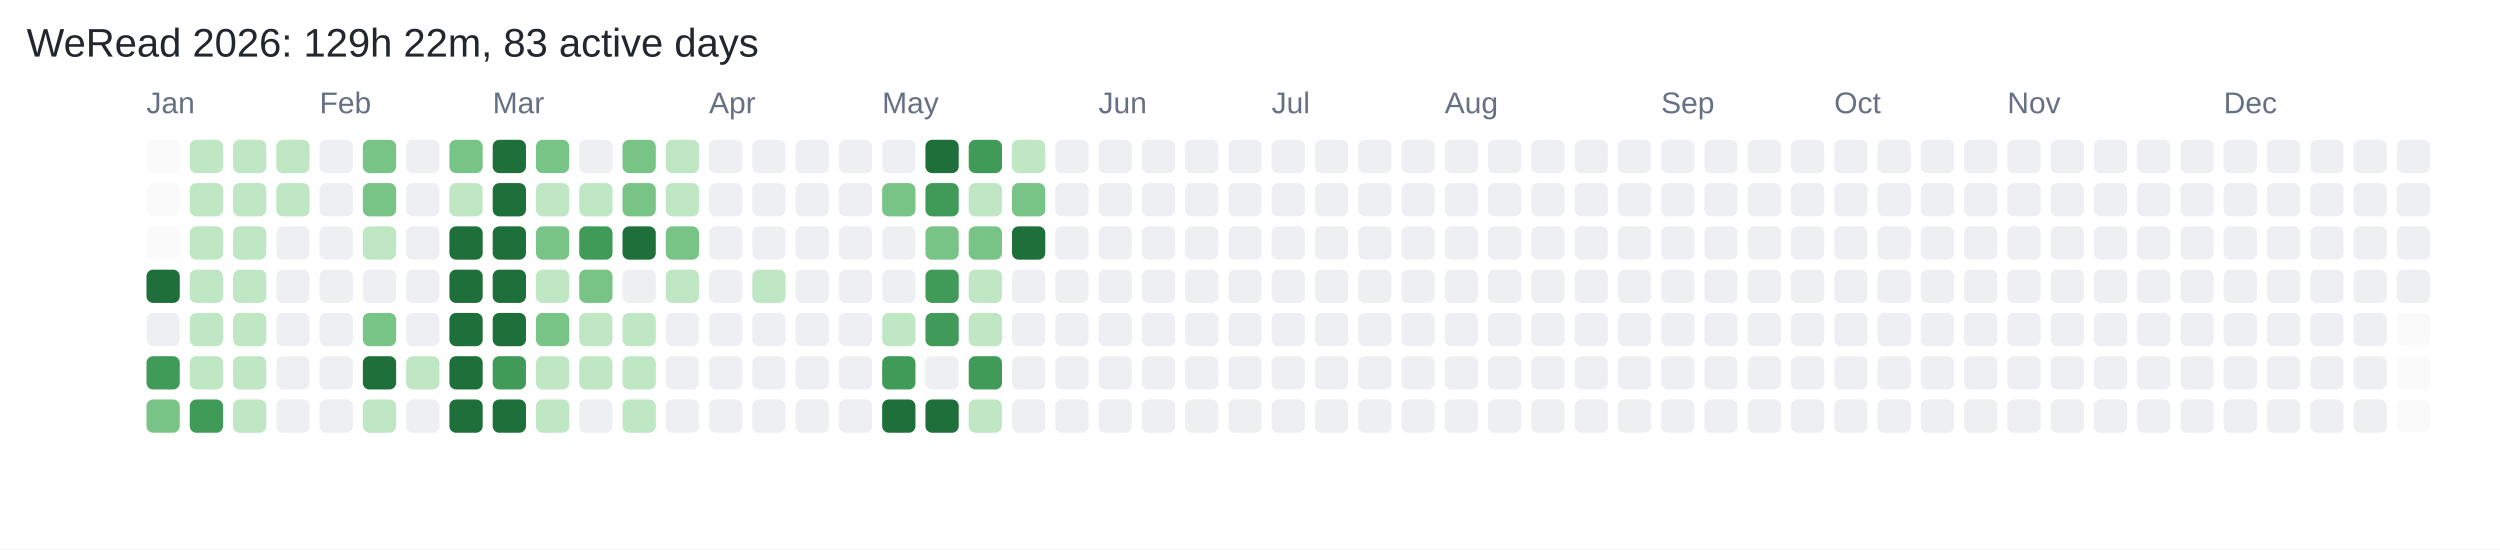
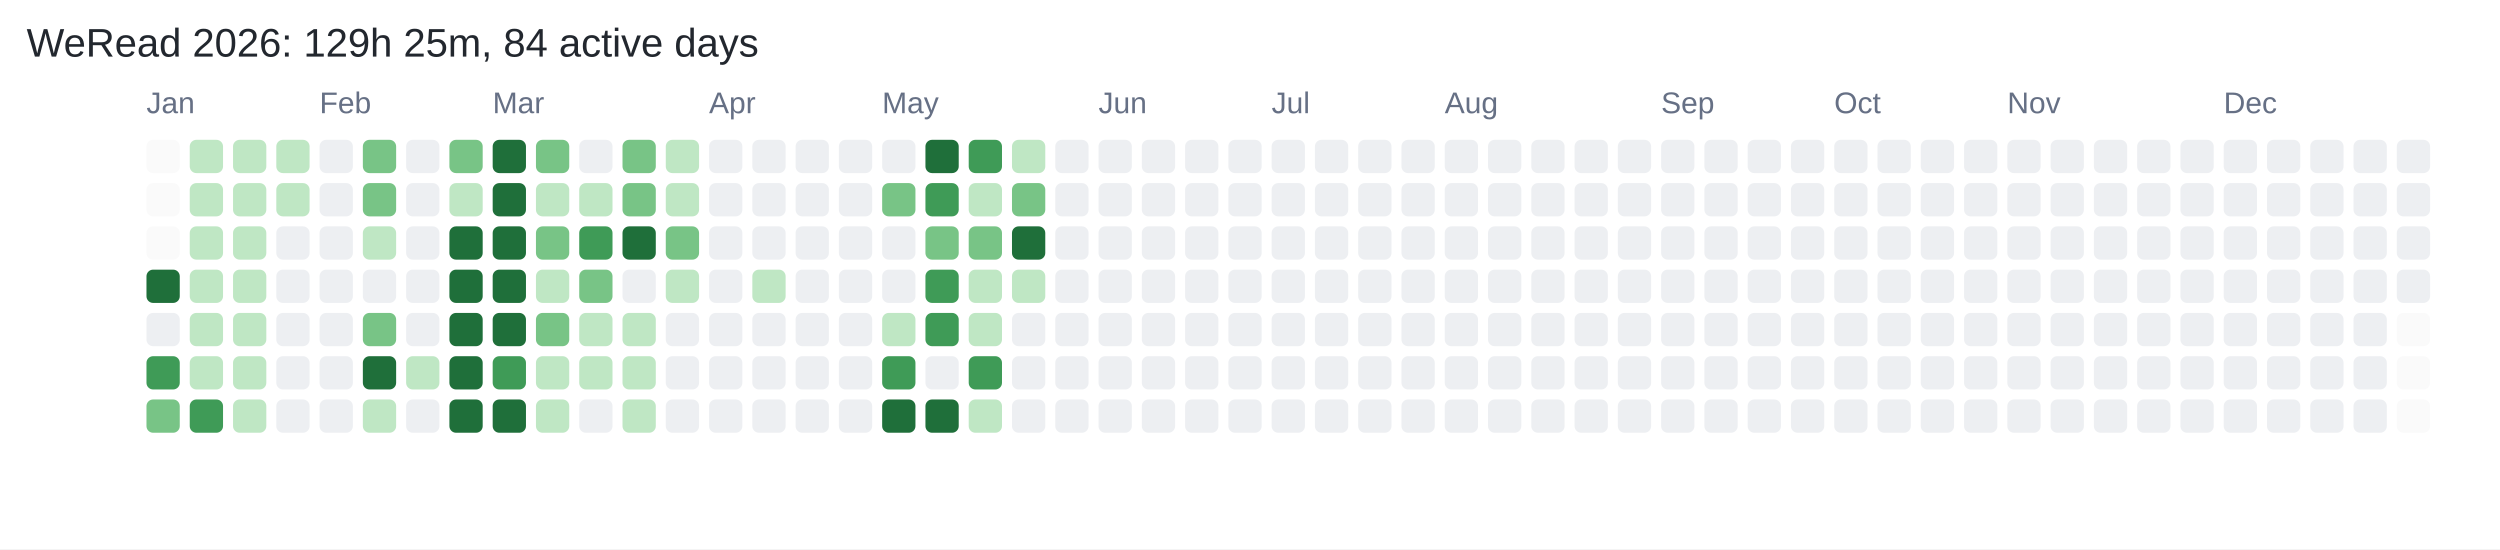
<svg xmlns="http://www.w3.org/2000/svg" width="751" height="165" viewBox="0 0 751 165">
  <rect width="100%" height="100%" fill="#FFFFFF" />
-   <text x="8" y="17" fill="#22272E" font-family="Arial,sans-serif" font-size="12">WeRead 2026: 129h 22m, 83 active days</text>
+   <text x="8" y="17" fill="#22272E" font-family="Arial,sans-serif" font-size="12">WeRead 2026: 129h 25m, 84 active days</text>
  <text x="44" y="34" fill="#667085" font-family="Arial,sans-serif" font-size="9">Jan</text>
  <text x="96" y="34" fill="#667085" font-family="Arial,sans-serif" font-size="9">Feb</text>
  <text x="148" y="34" fill="#667085" font-family="Arial,sans-serif" font-size="9">Mar</text>
  <text x="213" y="34" fill="#667085" font-family="Arial,sans-serif" font-size="9">Apr</text>
  <text x="265" y="34" fill="#667085" font-family="Arial,sans-serif" font-size="9">May</text>
  <text x="330" y="34" fill="#667085" font-family="Arial,sans-serif" font-size="9">Jun</text>
  <text x="382" y="34" fill="#667085" font-family="Arial,sans-serif" font-size="9">Jul</text>
  <text x="434" y="34" fill="#667085" font-family="Arial,sans-serif" font-size="9">Aug</text>
  <text x="499" y="34" fill="#667085" font-family="Arial,sans-serif" font-size="9">Sep</text>
  <text x="551" y="34" fill="#667085" font-family="Arial,sans-serif" font-size="9">Oct</text>
  <text x="603" y="34" fill="#667085" font-family="Arial,sans-serif" font-size="9">Nov</text>
  <text x="668" y="34" fill="#667085" font-family="Arial,sans-serif" font-size="9">Dec</text>
  <rect x="44" y="42" width="10" height="10" rx="2" fill="#FAFAFA" />
  <rect x="44" y="55" width="10" height="10" rx="2" fill="#FAFAFA" />
  <rect x="44" y="68" width="10" height="10" rx="2" fill="#FAFAFA" />
  <rect x="44" y="81" width="10" height="10" rx="2" fill="#1F6F3A" />
  <rect x="44" y="94" width="10" height="10" rx="2" fill="#EDEFF2" />
  <rect x="44" y="107" width="10" height="10" rx="2" fill="#3F9B57" />
  <rect x="44" y="120" width="10" height="10" rx="2" fill="#78C486" />
  <rect x="57" y="42" width="10" height="10" rx="2" fill="#BFE7C4" />
  <rect x="57" y="55" width="10" height="10" rx="2" fill="#BFE7C4" />
  <rect x="57" y="68" width="10" height="10" rx="2" fill="#BFE7C4" />
  <rect x="57" y="81" width="10" height="10" rx="2" fill="#BFE7C4" />
  <rect x="57" y="94" width="10" height="10" rx="2" fill="#BFE7C4" />
  <rect x="57" y="107" width="10" height="10" rx="2" fill="#BFE7C4" />
  <rect x="57" y="120" width="10" height="10" rx="2" fill="#3F9B57" />
  <rect x="70" y="42" width="10" height="10" rx="2" fill="#BFE7C4" />
  <rect x="70" y="55" width="10" height="10" rx="2" fill="#BFE7C4" />
  <rect x="70" y="68" width="10" height="10" rx="2" fill="#BFE7C4" />
  <rect x="70" y="81" width="10" height="10" rx="2" fill="#BFE7C4" />
  <rect x="70" y="94" width="10" height="10" rx="2" fill="#BFE7C4" />
  <rect x="70" y="107" width="10" height="10" rx="2" fill="#BFE7C4" />
  <rect x="70" y="120" width="10" height="10" rx="2" fill="#BFE7C4" />
  <rect x="83" y="42" width="10" height="10" rx="2" fill="#BFE7C4" />
  <rect x="83" y="55" width="10" height="10" rx="2" fill="#BFE7C4" />
  <rect x="83" y="68" width="10" height="10" rx="2" fill="#EDEFF2" />
  <rect x="83" y="81" width="10" height="10" rx="2" fill="#EDEFF2" />
  <rect x="83" y="94" width="10" height="10" rx="2" fill="#EDEFF2" />
  <rect x="83" y="107" width="10" height="10" rx="2" fill="#EDEFF2" />
  <rect x="83" y="120" width="10" height="10" rx="2" fill="#EDEFF2" />
  <rect x="96" y="42" width="10" height="10" rx="2" fill="#EDEFF2" />
  <rect x="96" y="55" width="10" height="10" rx="2" fill="#EDEFF2" />
  <rect x="96" y="68" width="10" height="10" rx="2" fill="#EDEFF2" />
  <rect x="96" y="81" width="10" height="10" rx="2" fill="#EDEFF2" />
  <rect x="96" y="94" width="10" height="10" rx="2" fill="#EDEFF2" />
  <rect x="96" y="107" width="10" height="10" rx="2" fill="#EDEFF2" />
  <rect x="96" y="120" width="10" height="10" rx="2" fill="#EDEFF2" />
  <rect x="109" y="42" width="10" height="10" rx="2" fill="#78C486" />
  <rect x="109" y="55" width="10" height="10" rx="2" fill="#78C486" />
  <rect x="109" y="68" width="10" height="10" rx="2" fill="#BFE7C4" />
  <rect x="109" y="81" width="10" height="10" rx="2" fill="#EDEFF2" />
  <rect x="109" y="94" width="10" height="10" rx="2" fill="#78C486" />
  <rect x="109" y="107" width="10" height="10" rx="2" fill="#1F6F3A" />
  <rect x="109" y="120" width="10" height="10" rx="2" fill="#BFE7C4" />
  <rect x="122" y="42" width="10" height="10" rx="2" fill="#EDEFF2" />
  <rect x="122" y="55" width="10" height="10" rx="2" fill="#EDEFF2" />
  <rect x="122" y="68" width="10" height="10" rx="2" fill="#EDEFF2" />
  <rect x="122" y="81" width="10" height="10" rx="2" fill="#EDEFF2" />
  <rect x="122" y="94" width="10" height="10" rx="2" fill="#EDEFF2" />
  <rect x="122" y="107" width="10" height="10" rx="2" fill="#BFE7C4" />
  <rect x="122" y="120" width="10" height="10" rx="2" fill="#EDEFF2" />
  <rect x="135" y="42" width="10" height="10" rx="2" fill="#78C486" />
  <rect x="135" y="55" width="10" height="10" rx="2" fill="#BFE7C4" />
  <rect x="135" y="68" width="10" height="10" rx="2" fill="#1F6F3A" />
  <rect x="135" y="81" width="10" height="10" rx="2" fill="#1F6F3A" />
  <rect x="135" y="94" width="10" height="10" rx="2" fill="#1F6F3A" />
  <rect x="135" y="107" width="10" height="10" rx="2" fill="#1F6F3A" />
  <rect x="135" y="120" width="10" height="10" rx="2" fill="#1F6F3A" />
  <rect x="148" y="42" width="10" height="10" rx="2" fill="#1F6F3A" />
  <rect x="148" y="55" width="10" height="10" rx="2" fill="#1F6F3A" />
  <rect x="148" y="68" width="10" height="10" rx="2" fill="#1F6F3A" />
  <rect x="148" y="81" width="10" height="10" rx="2" fill="#1F6F3A" />
  <rect x="148" y="94" width="10" height="10" rx="2" fill="#1F6F3A" />
  <rect x="148" y="107" width="10" height="10" rx="2" fill="#3F9B57" />
  <rect x="148" y="120" width="10" height="10" rx="2" fill="#1F6F3A" />
  <rect x="161" y="42" width="10" height="10" rx="2" fill="#78C486" />
  <rect x="161" y="55" width="10" height="10" rx="2" fill="#BFE7C4" />
  <rect x="161" y="68" width="10" height="10" rx="2" fill="#78C486" />
  <rect x="161" y="81" width="10" height="10" rx="2" fill="#BFE7C4" />
  <rect x="161" y="94" width="10" height="10" rx="2" fill="#78C486" />
  <rect x="161" y="107" width="10" height="10" rx="2" fill="#BFE7C4" />
  <rect x="161" y="120" width="10" height="10" rx="2" fill="#BFE7C4" />
  <rect x="174" y="42" width="10" height="10" rx="2" fill="#EDEFF2" />
  <rect x="174" y="55" width="10" height="10" rx="2" fill="#BFE7C4" />
  <rect x="174" y="68" width="10" height="10" rx="2" fill="#3F9B57" />
  <rect x="174" y="81" width="10" height="10" rx="2" fill="#78C486" />
  <rect x="174" y="94" width="10" height="10" rx="2" fill="#BFE7C4" />
  <rect x="174" y="107" width="10" height="10" rx="2" fill="#BFE7C4" />
  <rect x="174" y="120" width="10" height="10" rx="2" fill="#EDEFF2" />
  <rect x="187" y="42" width="10" height="10" rx="2" fill="#78C486" />
  <rect x="187" y="55" width="10" height="10" rx="2" fill="#78C486" />
  <rect x="187" y="68" width="10" height="10" rx="2" fill="#1F6F3A" />
  <rect x="187" y="81" width="10" height="10" rx="2" fill="#EDEFF2" />
  <rect x="187" y="94" width="10" height="10" rx="2" fill="#BFE7C4" />
  <rect x="187" y="107" width="10" height="10" rx="2" fill="#BFE7C4" />
  <rect x="187" y="120" width="10" height="10" rx="2" fill="#BFE7C4" />
  <rect x="200" y="42" width="10" height="10" rx="2" fill="#BFE7C4" />
  <rect x="200" y="55" width="10" height="10" rx="2" fill="#BFE7C4" />
  <rect x="200" y="68" width="10" height="10" rx="2" fill="#78C486" />
  <rect x="200" y="81" width="10" height="10" rx="2" fill="#BFE7C4" />
  <rect x="200" y="94" width="10" height="10" rx="2" fill="#EDEFF2" />
  <rect x="200" y="107" width="10" height="10" rx="2" fill="#EDEFF2" />
  <rect x="200" y="120" width="10" height="10" rx="2" fill="#EDEFF2" />
  <rect x="213" y="42" width="10" height="10" rx="2" fill="#EDEFF2" />
  <rect x="213" y="55" width="10" height="10" rx="2" fill="#EDEFF2" />
  <rect x="213" y="68" width="10" height="10" rx="2" fill="#EDEFF2" />
  <rect x="213" y="81" width="10" height="10" rx="2" fill="#EDEFF2" />
  <rect x="213" y="94" width="10" height="10" rx="2" fill="#EDEFF2" />
  <rect x="213" y="107" width="10" height="10" rx="2" fill="#EDEFF2" />
  <rect x="213" y="120" width="10" height="10" rx="2" fill="#EDEFF2" />
  <rect x="226" y="42" width="10" height="10" rx="2" fill="#EDEFF2" />
  <rect x="226" y="55" width="10" height="10" rx="2" fill="#EDEFF2" />
  <rect x="226" y="68" width="10" height="10" rx="2" fill="#EDEFF2" />
  <rect x="226" y="81" width="10" height="10" rx="2" fill="#BFE7C4" />
  <rect x="226" y="94" width="10" height="10" rx="2" fill="#EDEFF2" />
  <rect x="226" y="107" width="10" height="10" rx="2" fill="#EDEFF2" />
  <rect x="226" y="120" width="10" height="10" rx="2" fill="#EDEFF2" />
  <rect x="239" y="42" width="10" height="10" rx="2" fill="#EDEFF2" />
  <rect x="239" y="55" width="10" height="10" rx="2" fill="#EDEFF2" />
  <rect x="239" y="68" width="10" height="10" rx="2" fill="#EDEFF2" />
  <rect x="239" y="81" width="10" height="10" rx="2" fill="#EDEFF2" />
  <rect x="239" y="94" width="10" height="10" rx="2" fill="#EDEFF2" />
  <rect x="239" y="107" width="10" height="10" rx="2" fill="#EDEFF2" />
  <rect x="239" y="120" width="10" height="10" rx="2" fill="#EDEFF2" />
  <rect x="252" y="42" width="10" height="10" rx="2" fill="#EDEFF2" />
  <rect x="252" y="55" width="10" height="10" rx="2" fill="#EDEFF2" />
  <rect x="252" y="68" width="10" height="10" rx="2" fill="#EDEFF2" />
  <rect x="252" y="81" width="10" height="10" rx="2" fill="#EDEFF2" />
  <rect x="252" y="94" width="10" height="10" rx="2" fill="#EDEFF2" />
  <rect x="252" y="107" width="10" height="10" rx="2" fill="#EDEFF2" />
  <rect x="252" y="120" width="10" height="10" rx="2" fill="#EDEFF2" />
  <rect x="265" y="42" width="10" height="10" rx="2" fill="#EDEFF2" />
  <rect x="265" y="55" width="10" height="10" rx="2" fill="#78C486" />
  <rect x="265" y="68" width="10" height="10" rx="2" fill="#EDEFF2" />
  <rect x="265" y="81" width="10" height="10" rx="2" fill="#EDEFF2" />
  <rect x="265" y="94" width="10" height="10" rx="2" fill="#BFE7C4" />
  <rect x="265" y="107" width="10" height="10" rx="2" fill="#3F9B57" />
  <rect x="265" y="120" width="10" height="10" rx="2" fill="#1F6F3A" />
  <rect x="278" y="42" width="10" height="10" rx="2" fill="#1F6F3A" />
  <rect x="278" y="55" width="10" height="10" rx="2" fill="#3F9B57" />
  <rect x="278" y="68" width="10" height="10" rx="2" fill="#78C486" />
  <rect x="278" y="81" width="10" height="10" rx="2" fill="#3F9B57" />
  <rect x="278" y="94" width="10" height="10" rx="2" fill="#3F9B57" />
  <rect x="278" y="107" width="10" height="10" rx="2" fill="#EDEFF2" />
  <rect x="278" y="120" width="10" height="10" rx="2" fill="#1F6F3A" />
  <rect x="291" y="42" width="10" height="10" rx="2" fill="#3F9B57" />
  <rect x="291" y="55" width="10" height="10" rx="2" fill="#BFE7C4" />
  <rect x="291" y="68" width="10" height="10" rx="2" fill="#78C486" />
  <rect x="291" y="81" width="10" height="10" rx="2" fill="#BFE7C4" />
  <rect x="291" y="94" width="10" height="10" rx="2" fill="#BFE7C4" />
  <rect x="291" y="107" width="10" height="10" rx="2" fill="#3F9B57" />
  <rect x="291" y="120" width="10" height="10" rx="2" fill="#BFE7C4" />
  <rect x="304" y="42" width="10" height="10" rx="2" fill="#BFE7C4" />
  <rect x="304" y="55" width="10" height="10" rx="2" fill="#78C486" />
  <rect x="304" y="68" width="10" height="10" rx="2" fill="#1F6F3A" />
-   <rect x="304" y="81" width="10" height="10" rx="2" fill="#EDEFF2" />
+   <rect x="304" y="81" width="10" height="10" rx="2" fill="#BFE7C4" />
  <rect x="304" y="94" width="10" height="10" rx="2" fill="#EDEFF2" />
  <rect x="304" y="107" width="10" height="10" rx="2" fill="#EDEFF2" />
  <rect x="304" y="120" width="10" height="10" rx="2" fill="#EDEFF2" />
  <rect x="317" y="42" width="10" height="10" rx="2" fill="#EDEFF2" />
  <rect x="317" y="55" width="10" height="10" rx="2" fill="#EDEFF2" />
  <rect x="317" y="68" width="10" height="10" rx="2" fill="#EDEFF2" />
  <rect x="317" y="81" width="10" height="10" rx="2" fill="#EDEFF2" />
  <rect x="317" y="94" width="10" height="10" rx="2" fill="#EDEFF2" />
  <rect x="317" y="107" width="10" height="10" rx="2" fill="#EDEFF2" />
  <rect x="317" y="120" width="10" height="10" rx="2" fill="#EDEFF2" />
  <rect x="330" y="42" width="10" height="10" rx="2" fill="#EDEFF2" />
  <rect x="330" y="55" width="10" height="10" rx="2" fill="#EDEFF2" />
  <rect x="330" y="68" width="10" height="10" rx="2" fill="#EDEFF2" />
  <rect x="330" y="81" width="10" height="10" rx="2" fill="#EDEFF2" />
  <rect x="330" y="94" width="10" height="10" rx="2" fill="#EDEFF2" />
  <rect x="330" y="107" width="10" height="10" rx="2" fill="#EDEFF2" />
  <rect x="330" y="120" width="10" height="10" rx="2" fill="#EDEFF2" />
  <rect x="343" y="42" width="10" height="10" rx="2" fill="#EDEFF2" />
  <rect x="343" y="55" width="10" height="10" rx="2" fill="#EDEFF2" />
  <rect x="343" y="68" width="10" height="10" rx="2" fill="#EDEFF2" />
  <rect x="343" y="81" width="10" height="10" rx="2" fill="#EDEFF2" />
  <rect x="343" y="94" width="10" height="10" rx="2" fill="#EDEFF2" />
  <rect x="343" y="107" width="10" height="10" rx="2" fill="#EDEFF2" />
  <rect x="343" y="120" width="10" height="10" rx="2" fill="#EDEFF2" />
  <rect x="356" y="42" width="10" height="10" rx="2" fill="#EDEFF2" />
  <rect x="356" y="55" width="10" height="10" rx="2" fill="#EDEFF2" />
  <rect x="356" y="68" width="10" height="10" rx="2" fill="#EDEFF2" />
  <rect x="356" y="81" width="10" height="10" rx="2" fill="#EDEFF2" />
  <rect x="356" y="94" width="10" height="10" rx="2" fill="#EDEFF2" />
  <rect x="356" y="107" width="10" height="10" rx="2" fill="#EDEFF2" />
  <rect x="356" y="120" width="10" height="10" rx="2" fill="#EDEFF2" />
  <rect x="369" y="42" width="10" height="10" rx="2" fill="#EDEFF2" />
  <rect x="369" y="55" width="10" height="10" rx="2" fill="#EDEFF2" />
  <rect x="369" y="68" width="10" height="10" rx="2" fill="#EDEFF2" />
  <rect x="369" y="81" width="10" height="10" rx="2" fill="#EDEFF2" />
  <rect x="369" y="94" width="10" height="10" rx="2" fill="#EDEFF2" />
  <rect x="369" y="107" width="10" height="10" rx="2" fill="#EDEFF2" />
  <rect x="369" y="120" width="10" height="10" rx="2" fill="#EDEFF2" />
  <rect x="382" y="42" width="10" height="10" rx="2" fill="#EDEFF2" />
  <rect x="382" y="55" width="10" height="10" rx="2" fill="#EDEFF2" />
  <rect x="382" y="68" width="10" height="10" rx="2" fill="#EDEFF2" />
  <rect x="382" y="81" width="10" height="10" rx="2" fill="#EDEFF2" />
  <rect x="382" y="94" width="10" height="10" rx="2" fill="#EDEFF2" />
  <rect x="382" y="107" width="10" height="10" rx="2" fill="#EDEFF2" />
  <rect x="382" y="120" width="10" height="10" rx="2" fill="#EDEFF2" />
  <rect x="395" y="42" width="10" height="10" rx="2" fill="#EDEFF2" />
  <rect x="395" y="55" width="10" height="10" rx="2" fill="#EDEFF2" />
  <rect x="395" y="68" width="10" height="10" rx="2" fill="#EDEFF2" />
  <rect x="395" y="81" width="10" height="10" rx="2" fill="#EDEFF2" />
  <rect x="395" y="94" width="10" height="10" rx="2" fill="#EDEFF2" />
  <rect x="395" y="107" width="10" height="10" rx="2" fill="#EDEFF2" />
  <rect x="395" y="120" width="10" height="10" rx="2" fill="#EDEFF2" />
  <rect x="408" y="42" width="10" height="10" rx="2" fill="#EDEFF2" />
  <rect x="408" y="55" width="10" height="10" rx="2" fill="#EDEFF2" />
  <rect x="408" y="68" width="10" height="10" rx="2" fill="#EDEFF2" />
  <rect x="408" y="81" width="10" height="10" rx="2" fill="#EDEFF2" />
  <rect x="408" y="94" width="10" height="10" rx="2" fill="#EDEFF2" />
  <rect x="408" y="107" width="10" height="10" rx="2" fill="#EDEFF2" />
  <rect x="408" y="120" width="10" height="10" rx="2" fill="#EDEFF2" />
  <rect x="421" y="42" width="10" height="10" rx="2" fill="#EDEFF2" />
  <rect x="421" y="55" width="10" height="10" rx="2" fill="#EDEFF2" />
  <rect x="421" y="68" width="10" height="10" rx="2" fill="#EDEFF2" />
  <rect x="421" y="81" width="10" height="10" rx="2" fill="#EDEFF2" />
  <rect x="421" y="94" width="10" height="10" rx="2" fill="#EDEFF2" />
  <rect x="421" y="107" width="10" height="10" rx="2" fill="#EDEFF2" />
  <rect x="421" y="120" width="10" height="10" rx="2" fill="#EDEFF2" />
  <rect x="434" y="42" width="10" height="10" rx="2" fill="#EDEFF2" />
  <rect x="434" y="55" width="10" height="10" rx="2" fill="#EDEFF2" />
  <rect x="434" y="68" width="10" height="10" rx="2" fill="#EDEFF2" />
  <rect x="434" y="81" width="10" height="10" rx="2" fill="#EDEFF2" />
  <rect x="434" y="94" width="10" height="10" rx="2" fill="#EDEFF2" />
  <rect x="434" y="107" width="10" height="10" rx="2" fill="#EDEFF2" />
  <rect x="434" y="120" width="10" height="10" rx="2" fill="#EDEFF2" />
  <rect x="447" y="42" width="10" height="10" rx="2" fill="#EDEFF2" />
  <rect x="447" y="55" width="10" height="10" rx="2" fill="#EDEFF2" />
  <rect x="447" y="68" width="10" height="10" rx="2" fill="#EDEFF2" />
  <rect x="447" y="81" width="10" height="10" rx="2" fill="#EDEFF2" />
  <rect x="447" y="94" width="10" height="10" rx="2" fill="#EDEFF2" />
  <rect x="447" y="107" width="10" height="10" rx="2" fill="#EDEFF2" />
  <rect x="447" y="120" width="10" height="10" rx="2" fill="#EDEFF2" />
  <rect x="460" y="42" width="10" height="10" rx="2" fill="#EDEFF2" />
  <rect x="460" y="55" width="10" height="10" rx="2" fill="#EDEFF2" />
  <rect x="460" y="68" width="10" height="10" rx="2" fill="#EDEFF2" />
  <rect x="460" y="81" width="10" height="10" rx="2" fill="#EDEFF2" />
  <rect x="460" y="94" width="10" height="10" rx="2" fill="#EDEFF2" />
  <rect x="460" y="107" width="10" height="10" rx="2" fill="#EDEFF2" />
  <rect x="460" y="120" width="10" height="10" rx="2" fill="#EDEFF2" />
  <rect x="473" y="42" width="10" height="10" rx="2" fill="#EDEFF2" />
  <rect x="473" y="55" width="10" height="10" rx="2" fill="#EDEFF2" />
  <rect x="473" y="68" width="10" height="10" rx="2" fill="#EDEFF2" />
  <rect x="473" y="81" width="10" height="10" rx="2" fill="#EDEFF2" />
  <rect x="473" y="94" width="10" height="10" rx="2" fill="#EDEFF2" />
  <rect x="473" y="107" width="10" height="10" rx="2" fill="#EDEFF2" />
  <rect x="473" y="120" width="10" height="10" rx="2" fill="#EDEFF2" />
  <rect x="486" y="42" width="10" height="10" rx="2" fill="#EDEFF2" />
  <rect x="486" y="55" width="10" height="10" rx="2" fill="#EDEFF2" />
  <rect x="486" y="68" width="10" height="10" rx="2" fill="#EDEFF2" />
  <rect x="486" y="81" width="10" height="10" rx="2" fill="#EDEFF2" />
  <rect x="486" y="94" width="10" height="10" rx="2" fill="#EDEFF2" />
  <rect x="486" y="107" width="10" height="10" rx="2" fill="#EDEFF2" />
  <rect x="486" y="120" width="10" height="10" rx="2" fill="#EDEFF2" />
  <rect x="499" y="42" width="10" height="10" rx="2" fill="#EDEFF2" />
  <rect x="499" y="55" width="10" height="10" rx="2" fill="#EDEFF2" />
  <rect x="499" y="68" width="10" height="10" rx="2" fill="#EDEFF2" />
  <rect x="499" y="81" width="10" height="10" rx="2" fill="#EDEFF2" />
  <rect x="499" y="94" width="10" height="10" rx="2" fill="#EDEFF2" />
  <rect x="499" y="107" width="10" height="10" rx="2" fill="#EDEFF2" />
  <rect x="499" y="120" width="10" height="10" rx="2" fill="#EDEFF2" />
  <rect x="512" y="42" width="10" height="10" rx="2" fill="#EDEFF2" />
  <rect x="512" y="55" width="10" height="10" rx="2" fill="#EDEFF2" />
  <rect x="512" y="68" width="10" height="10" rx="2" fill="#EDEFF2" />
  <rect x="512" y="81" width="10" height="10" rx="2" fill="#EDEFF2" />
  <rect x="512" y="94" width="10" height="10" rx="2" fill="#EDEFF2" />
  <rect x="512" y="107" width="10" height="10" rx="2" fill="#EDEFF2" />
  <rect x="512" y="120" width="10" height="10" rx="2" fill="#EDEFF2" />
  <rect x="525" y="42" width="10" height="10" rx="2" fill="#EDEFF2" />
  <rect x="525" y="55" width="10" height="10" rx="2" fill="#EDEFF2" />
  <rect x="525" y="68" width="10" height="10" rx="2" fill="#EDEFF2" />
  <rect x="525" y="81" width="10" height="10" rx="2" fill="#EDEFF2" />
  <rect x="525" y="94" width="10" height="10" rx="2" fill="#EDEFF2" />
  <rect x="525" y="107" width="10" height="10" rx="2" fill="#EDEFF2" />
  <rect x="525" y="120" width="10" height="10" rx="2" fill="#EDEFF2" />
  <rect x="538" y="42" width="10" height="10" rx="2" fill="#EDEFF2" />
  <rect x="538" y="55" width="10" height="10" rx="2" fill="#EDEFF2" />
  <rect x="538" y="68" width="10" height="10" rx="2" fill="#EDEFF2" />
  <rect x="538" y="81" width="10" height="10" rx="2" fill="#EDEFF2" />
  <rect x="538" y="94" width="10" height="10" rx="2" fill="#EDEFF2" />
  <rect x="538" y="107" width="10" height="10" rx="2" fill="#EDEFF2" />
  <rect x="538" y="120" width="10" height="10" rx="2" fill="#EDEFF2" />
  <rect x="551" y="42" width="10" height="10" rx="2" fill="#EDEFF2" />
  <rect x="551" y="55" width="10" height="10" rx="2" fill="#EDEFF2" />
  <rect x="551" y="68" width="10" height="10" rx="2" fill="#EDEFF2" />
  <rect x="551" y="81" width="10" height="10" rx="2" fill="#EDEFF2" />
  <rect x="551" y="94" width="10" height="10" rx="2" fill="#EDEFF2" />
  <rect x="551" y="107" width="10" height="10" rx="2" fill="#EDEFF2" />
  <rect x="551" y="120" width="10" height="10" rx="2" fill="#EDEFF2" />
  <rect x="564" y="42" width="10" height="10" rx="2" fill="#EDEFF2" />
  <rect x="564" y="55" width="10" height="10" rx="2" fill="#EDEFF2" />
  <rect x="564" y="68" width="10" height="10" rx="2" fill="#EDEFF2" />
  <rect x="564" y="81" width="10" height="10" rx="2" fill="#EDEFF2" />
  <rect x="564" y="94" width="10" height="10" rx="2" fill="#EDEFF2" />
  <rect x="564" y="107" width="10" height="10" rx="2" fill="#EDEFF2" />
  <rect x="564" y="120" width="10" height="10" rx="2" fill="#EDEFF2" />
  <rect x="577" y="42" width="10" height="10" rx="2" fill="#EDEFF2" />
  <rect x="577" y="55" width="10" height="10" rx="2" fill="#EDEFF2" />
  <rect x="577" y="68" width="10" height="10" rx="2" fill="#EDEFF2" />
  <rect x="577" y="81" width="10" height="10" rx="2" fill="#EDEFF2" />
  <rect x="577" y="94" width="10" height="10" rx="2" fill="#EDEFF2" />
  <rect x="577" y="107" width="10" height="10" rx="2" fill="#EDEFF2" />
  <rect x="577" y="120" width="10" height="10" rx="2" fill="#EDEFF2" />
  <rect x="590" y="42" width="10" height="10" rx="2" fill="#EDEFF2" />
  <rect x="590" y="55" width="10" height="10" rx="2" fill="#EDEFF2" />
  <rect x="590" y="68" width="10" height="10" rx="2" fill="#EDEFF2" />
  <rect x="590" y="81" width="10" height="10" rx="2" fill="#EDEFF2" />
  <rect x="590" y="94" width="10" height="10" rx="2" fill="#EDEFF2" />
  <rect x="590" y="107" width="10" height="10" rx="2" fill="#EDEFF2" />
  <rect x="590" y="120" width="10" height="10" rx="2" fill="#EDEFF2" />
  <rect x="603" y="42" width="10" height="10" rx="2" fill="#EDEFF2" />
  <rect x="603" y="55" width="10" height="10" rx="2" fill="#EDEFF2" />
  <rect x="603" y="68" width="10" height="10" rx="2" fill="#EDEFF2" />
  <rect x="603" y="81" width="10" height="10" rx="2" fill="#EDEFF2" />
  <rect x="603" y="94" width="10" height="10" rx="2" fill="#EDEFF2" />
  <rect x="603" y="107" width="10" height="10" rx="2" fill="#EDEFF2" />
  <rect x="603" y="120" width="10" height="10" rx="2" fill="#EDEFF2" />
  <rect x="616" y="42" width="10" height="10" rx="2" fill="#EDEFF2" />
  <rect x="616" y="55" width="10" height="10" rx="2" fill="#EDEFF2" />
  <rect x="616" y="68" width="10" height="10" rx="2" fill="#EDEFF2" />
  <rect x="616" y="81" width="10" height="10" rx="2" fill="#EDEFF2" />
  <rect x="616" y="94" width="10" height="10" rx="2" fill="#EDEFF2" />
  <rect x="616" y="107" width="10" height="10" rx="2" fill="#EDEFF2" />
  <rect x="616" y="120" width="10" height="10" rx="2" fill="#EDEFF2" />
  <rect x="629" y="42" width="10" height="10" rx="2" fill="#EDEFF2" />
  <rect x="629" y="55" width="10" height="10" rx="2" fill="#EDEFF2" />
  <rect x="629" y="68" width="10" height="10" rx="2" fill="#EDEFF2" />
  <rect x="629" y="81" width="10" height="10" rx="2" fill="#EDEFF2" />
  <rect x="629" y="94" width="10" height="10" rx="2" fill="#EDEFF2" />
  <rect x="629" y="107" width="10" height="10" rx="2" fill="#EDEFF2" />
  <rect x="629" y="120" width="10" height="10" rx="2" fill="#EDEFF2" />
  <rect x="642" y="42" width="10" height="10" rx="2" fill="#EDEFF2" />
  <rect x="642" y="55" width="10" height="10" rx="2" fill="#EDEFF2" />
  <rect x="642" y="68" width="10" height="10" rx="2" fill="#EDEFF2" />
  <rect x="642" y="81" width="10" height="10" rx="2" fill="#EDEFF2" />
  <rect x="642" y="94" width="10" height="10" rx="2" fill="#EDEFF2" />
  <rect x="642" y="107" width="10" height="10" rx="2" fill="#EDEFF2" />
  <rect x="642" y="120" width="10" height="10" rx="2" fill="#EDEFF2" />
  <rect x="655" y="42" width="10" height="10" rx="2" fill="#EDEFF2" />
  <rect x="655" y="55" width="10" height="10" rx="2" fill="#EDEFF2" />
  <rect x="655" y="68" width="10" height="10" rx="2" fill="#EDEFF2" />
  <rect x="655" y="81" width="10" height="10" rx="2" fill="#EDEFF2" />
  <rect x="655" y="94" width="10" height="10" rx="2" fill="#EDEFF2" />
  <rect x="655" y="107" width="10" height="10" rx="2" fill="#EDEFF2" />
  <rect x="655" y="120" width="10" height="10" rx="2" fill="#EDEFF2" />
  <rect x="668" y="42" width="10" height="10" rx="2" fill="#EDEFF2" />
  <rect x="668" y="55" width="10" height="10" rx="2" fill="#EDEFF2" />
  <rect x="668" y="68" width="10" height="10" rx="2" fill="#EDEFF2" />
  <rect x="668" y="81" width="10" height="10" rx="2" fill="#EDEFF2" />
  <rect x="668" y="94" width="10" height="10" rx="2" fill="#EDEFF2" />
  <rect x="668" y="107" width="10" height="10" rx="2" fill="#EDEFF2" />
  <rect x="668" y="120" width="10" height="10" rx="2" fill="#EDEFF2" />
  <rect x="681" y="42" width="10" height="10" rx="2" fill="#EDEFF2" />
  <rect x="681" y="55" width="10" height="10" rx="2" fill="#EDEFF2" />
  <rect x="681" y="68" width="10" height="10" rx="2" fill="#EDEFF2" />
  <rect x="681" y="81" width="10" height="10" rx="2" fill="#EDEFF2" />
  <rect x="681" y="94" width="10" height="10" rx="2" fill="#EDEFF2" />
  <rect x="681" y="107" width="10" height="10" rx="2" fill="#EDEFF2" />
  <rect x="681" y="120" width="10" height="10" rx="2" fill="#EDEFF2" />
  <rect x="694" y="42" width="10" height="10" rx="2" fill="#EDEFF2" />
  <rect x="694" y="55" width="10" height="10" rx="2" fill="#EDEFF2" />
  <rect x="694" y="68" width="10" height="10" rx="2" fill="#EDEFF2" />
  <rect x="694" y="81" width="10" height="10" rx="2" fill="#EDEFF2" />
  <rect x="694" y="94" width="10" height="10" rx="2" fill="#EDEFF2" />
  <rect x="694" y="107" width="10" height="10" rx="2" fill="#EDEFF2" />
  <rect x="694" y="120" width="10" height="10" rx="2" fill="#EDEFF2" />
  <rect x="707" y="42" width="10" height="10" rx="2" fill="#EDEFF2" />
  <rect x="707" y="55" width="10" height="10" rx="2" fill="#EDEFF2" />
  <rect x="707" y="68" width="10" height="10" rx="2" fill="#EDEFF2" />
  <rect x="707" y="81" width="10" height="10" rx="2" fill="#EDEFF2" />
  <rect x="707" y="94" width="10" height="10" rx="2" fill="#EDEFF2" />
  <rect x="707" y="107" width="10" height="10" rx="2" fill="#EDEFF2" />
  <rect x="707" y="120" width="10" height="10" rx="2" fill="#EDEFF2" />
  <rect x="720" y="42" width="10" height="10" rx="2" fill="#EDEFF2" />
  <rect x="720" y="55" width="10" height="10" rx="2" fill="#EDEFF2" />
  <rect x="720" y="68" width="10" height="10" rx="2" fill="#EDEFF2" />
  <rect x="720" y="81" width="10" height="10" rx="2" fill="#EDEFF2" />
  <rect x="720" y="94" width="10" height="10" rx="2" fill="#FAFAFA" />
  <rect x="720" y="107" width="10" height="10" rx="2" fill="#FAFAFA" />
  <rect x="720" y="120" width="10" height="10" rx="2" fill="#FAFAFA" />
</svg>
